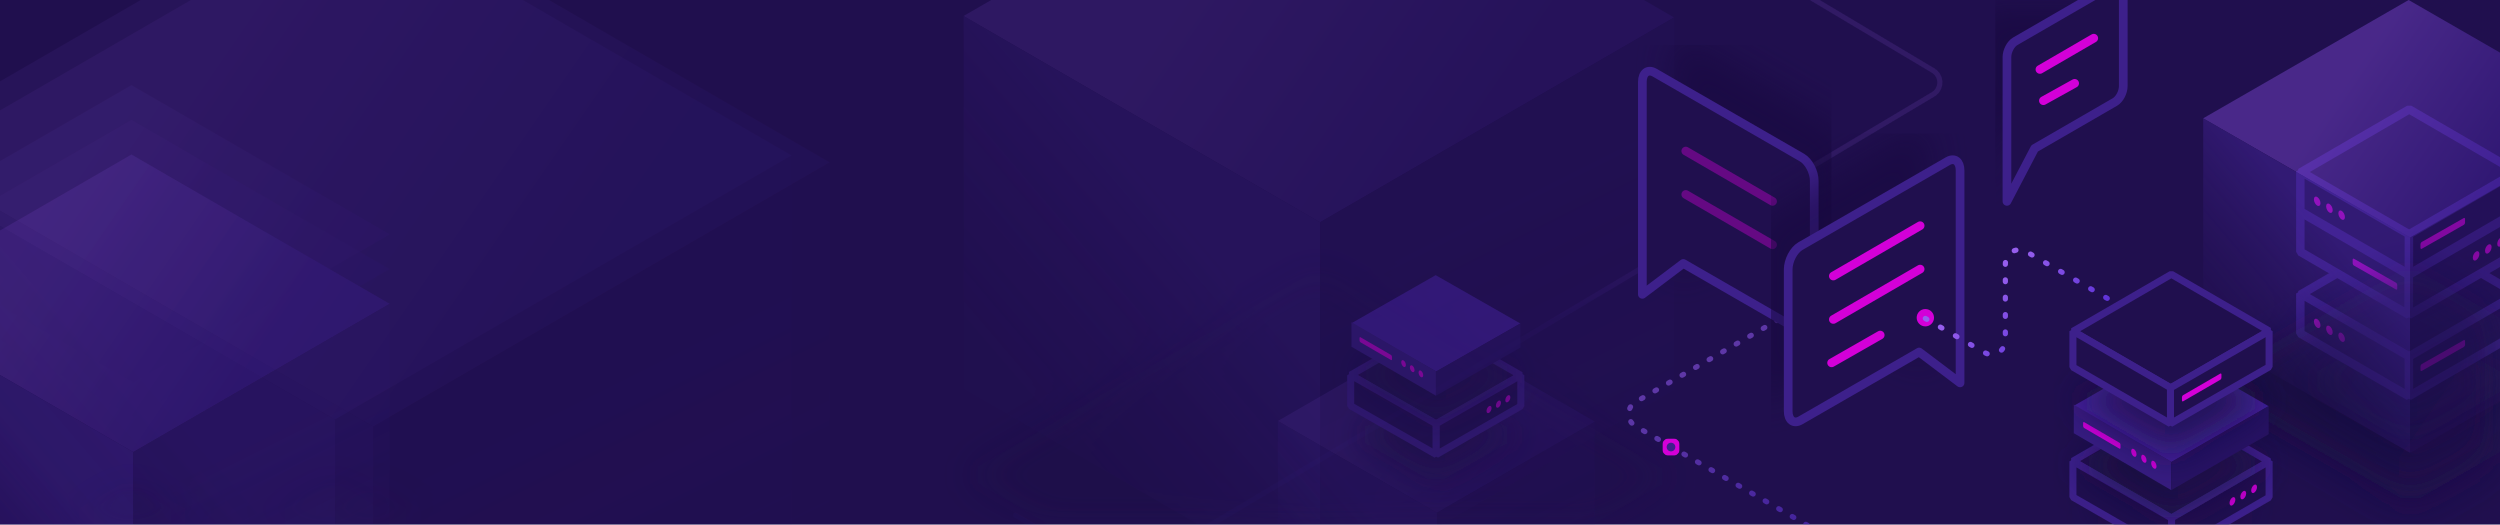
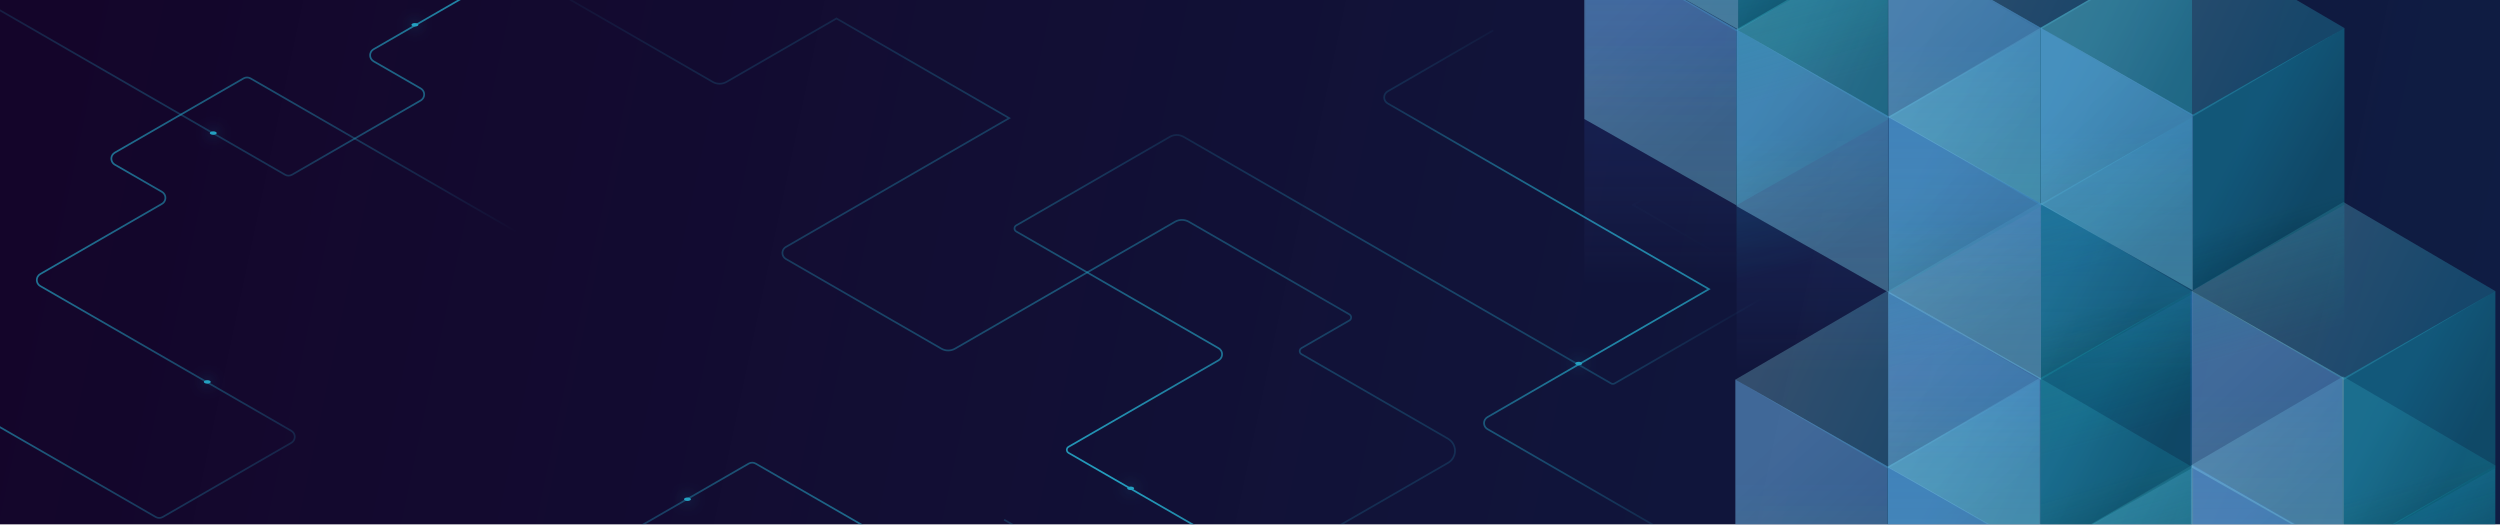
- <svg xmlns="http://www.w3.org/2000/svg" xmlns:xlink="http://www.w3.org/1999/xlink" height="302" viewBox="0 0 1440 302" width="1440">
+ <svg xmlns="http://www.w3.org/2000/svg" xmlns:xlink="http://www.w3.org/1999/xlink" width="1440" height="302" viewBox="0 0 1440 302">
  <defs>
-     <path id="a" d="m0 0h1440v302h-1440z" />
-     <linearGradient id="b">
-       <stop offset="0" stop-color="#16073d" />
-       <stop offset="1" stop-color="#1c0c48" />
-     </linearGradient>
-     <linearGradient id="c" x1="33.089%" x2="78.793%" xlink:href="#b" y1="38.865%" y2="57.055%" />
-     <filter id="d" height="119.5%" width="111.3%" x="-5.7%" y="-9.8%">
-       <feGaussianBlur in="SourceGraphic" stdDeviation="10" />
-     </filter>
-     <linearGradient id="e">
-       <stop offset="0" stop-color="#7745cc" />
-       <stop offset="1" stop-color="#42219c" />
-     </linearGradient>
-     <linearGradient id="f" x1="33.089%" x2="79.165%" xlink:href="#e" y1="38.942%" y2="57.154%" />
-     <linearGradient id="g">
-       <stop offset="0" stop-color="#46269e" />
-       <stop offset="1" stop-color="#371c80" stop-opacity=".169" />
-     </linearGradient>
-     <linearGradient id="h" x1="65.59%" x2="36.919%" xlink:href="#g" y1="38.522%" y2="78.443%" />
-     <linearGradient id="i">
-       <stop offset="0" stop-color="#271262" stop-opacity=".268" />
-       <stop offset="1" stop-color="#271262" />
-     </linearGradient>
-     <linearGradient id="j" x1="68.798%" x2="50%" xlink:href="#i" y1="93.645%" y2="32.194%" />
-     <linearGradient id="k" x1="33.089%" x2="78.793%" xlink:href="#b" y1="38.86%" y2="57.059%" />
-     <filter id="l" height="125.2%" width="114.6%" x="-7.3%" y="-12.6%">
-       <feGaussianBlur in="SourceGraphic" stdDeviation="10" />
-     </filter>
-     <linearGradient id="m" x1="33.089%" x2="79.165%" xlink:href="#e" y1="38.935%" y2="57.159%" />
-     <linearGradient id="n" x1="65.58%" x2="36.928%" xlink:href="#g" y1="38.522%" y2="78.443%" />
-     <linearGradient id="o" x1="68.786%" x2="50%" xlink:href="#i" y1="93.645%" y2="32.194%" />
-     <linearGradient id="p" x1="25.862%" x2="54.63%" y1="29.762%" y2="58.197%">
-       <stop offset="0" stop-color="#965eed" />
-       <stop offset="1" stop-color="#5d31d6" stop-opacity=".197" />
-     </linearGradient>
-     <linearGradient id="q">
-       <stop offset="0" stop-color="#965eed" />
-       <stop offset="1" stop-color="#5d31d6" />
-     </linearGradient>
-     <linearGradient id="r" x1="27.415%" x2="77.535%" xlink:href="#q" y1="5.287%" y2="82.358%" />
-     <linearGradient id="s" x1="33.089%" x2="78.793%" xlink:href="#b" y1="38.943%" y2="57.006%" />
-     <filter id="t" height="199.6%" width="157.6%" x="-28.8%" y="-49.8%">
-       <feGaussianBlur in="SourceGraphic" stdDeviation="12" />
-     </filter>
-     <linearGradient id="u" x1="33.089%" x2="78.793%" xlink:href="#b" y1="39.045%" y2="56.941%" />
-     <filter id="v" height="152.6%" width="130.3%" x="-15.1%" y="-26.3%">
-       <feGaussianBlur in="SourceGraphic" stdDeviation="12" />
-     </filter>
-     <linearGradient id="w" x1="33.089%" x2="79.165%" xlink:href="#e" y1="39.038%" y2="57.092%" />
-     <linearGradient id="x" x1="65.727%" x2="36.804%" xlink:href="#g" y1="38.522%" y2="78.443%" />
-     <linearGradient id="y" x1="68.963%" x2="50%" xlink:href="#i" y1="93.645%" y2="32.194%" />
-     <linearGradient id="z" x1="33.089%" x2="78.793%" xlink:href="#b" y1="38.912%" y2="57.026%" />
-     <filter id="A" height="134.9%" width="120.2%" x="-10.1%" y="-17.4%">
-       <feGaussianBlur in="SourceGraphic" stdDeviation="10" />
-     </filter>
-     <linearGradient id="B" x1="33.089%" x2="79.165%" xlink:href="#e" y1="38.951%" y2="57.148%" />
-     <linearGradient id="C" x1="65.602%" x2="36.909%" xlink:href="#g" y1="38.522%" y2="78.443%" />
-     <linearGradient id="D" x1="68.813%" x2="50%" xlink:href="#i" y1="93.645%" y2="32.194%" />
-     <path id="E" d="m91.929 49.755-84.858-48.908c-3.905-2.251-7.071.139-7.071 5.337v122.36l23.572-17.789 68.358 39.398c3.905 2.251 7.071-.138 7.071-5.337v-81.574c0-5.198-3.166-11.237-7.071-13.488z" />
-     <filter id="F" height="156.3%" width="185.9%" x="-22.7%" y="-38.1%">
-       <feMorphology in="SourceAlpha" operator="dilate" radius="2.5" result="shadowSpreadOuter1" />
-       <feOffset dx="20" dy="-15" in="shadowSpreadOuter1" result="shadowOffsetOuter1" />
-       <feGaussianBlur in="shadowOffsetOuter1" result="shadowBlurOuter1" stdDeviation="10" />
-       <feComposite in="shadowBlurOuter1" in2="SourceAlpha" operator="out" result="shadowBlurOuter1" />
-       <feColorMatrix in="shadowBlurOuter1" values="0 0 0 0 0.086   0 0 0 0 0.027   0 0 0 0 0.239  0 0 0 0.533 0" />
-     </filter>
-     <path id="G" d="m7.071 49.755 84.858-48.908c3.905-2.251 7.071.139 7.071 5.337v122.36l-23.571-17.789-68.357 39.398c-3.905 2.251-7.071-.138-7.071-5.337v-81.574c0-5.198 3.166-11.237 7.071-13.488z" />
-     <filter id="H" height="156.3%" width="185.9%" x="-63.1%" y="-38.1%">
-       <feMorphology in="SourceAlpha" operator="dilate" radius="2.5" result="shadowSpreadOuter1" />
-       <feOffset dx="-20" dy="-15" in="shadowSpreadOuter1" result="shadowOffsetOuter1" />
-       <feGaussianBlur in="shadowOffsetOuter1" result="shadowBlurOuter1" stdDeviation="10" />
-       <feComposite in="shadowBlurOuter1" in2="SourceAlpha" operator="out" result="shadowBlurOuter1" />
-       <feColorMatrix in="shadowBlurOuter1" values="0 0 0 0 0.086   0 0 0 0 0.027   0 0 0 0 0.239  0 0 0 0.533 0" />
-     </filter>
-     <linearGradient id="I" x1="27.415%" x2="77.535%" xlink:href="#q" y1="36.071%" y2="60.08%" />
-     <linearGradient id="J" x1="33.089%" x2="78.793%" xlink:href="#b" y1="38.998%" y2="56.972%" />
-     <filter id="K" height="192%" width="153.1%" x="-26.5%" y="-46%">
-       <feGaussianBlur in="SourceGraphic" stdDeviation="10" />
-     </filter>
-     <linearGradient id="L" x1="33.089%" x2="78.793%" xlink:href="#b" y1="38.934%" y2="57.012%" />
-     <filter id="M" height="192.4%" width="153.5%" x="-26.7%" y="-46.2%">
-       <feGaussianBlur in="SourceGraphic" stdDeviation="10" />
-     </filter>
-     <filter id="N" height="192%" width="153.1%" x="-26.5%" y="-46%">
-       <feGaussianBlur in="SourceGraphic" stdDeviation="10" />
-     </filter>
-     <linearGradient id="O" x1="33.089%" x2="79.165%" xlink:href="#e" y1="39.004%" y2="57.114%" />
-     <linearGradient id="P" x1="65.678%" x2="36.846%" xlink:href="#g" y1="38.522%" y2="78.443%" />
-     <linearGradient id="Q" x1="68.904%" x2="50%" xlink:href="#i" y1="93.645%" y2="32.194%" />
-     <linearGradient id="R" x1="33.089%" x2="78.793%" xlink:href="#b" y1="39.219%" y2="56.831%" />
-     <filter id="S" height="207.2%" width="161.2%" x="-30.6%" y="-53.6%">
-       <feGaussianBlur in="SourceGraphic" stdDeviation="10" />
-     </filter>
-     <linearGradient id="T" x1="33.089%" x2="78.793%" xlink:href="#b" y1="39.119%" y2="56.895%" />
-     <filter id="U" height="207.4%" width="161.6%" x="-30.8%" y="-53.7%">
-       <feGaussianBlur in="SourceGraphic" stdDeviation="10" />
-     </filter>
-     <path id="V" d="m62.214.575-57.428 33.202c-2.643 1.528-4.786 5.627-4.786 9.156v83.066l15.952-30.522 46.262-26.746c2.643-1.528 4.786-5.627 4.786-9.156v-55.378c0-3.529-2.143-5.151-4.786-3.623z" />
-     <filter id="W" height="173.6%" width="226.9%" x="-93.3%" y="-45.6%">
-       <feMorphology in="SourceAlpha" operator="dilate" radius="2.5" result="shadowSpreadOuter1" />
-       <feOffset dx="-20" dy="-15" in="shadowSpreadOuter1" result="shadowOffsetOuter1" />
-       <feGaussianBlur in="shadowOffsetOuter1" result="shadowBlurOuter1" stdDeviation="10" />
-       <feComposite in="shadowBlurOuter1" in2="SourceAlpha" operator="out" result="shadowBlurOuter1" />
-       <feColorMatrix in="shadowBlurOuter1" values="0 0 0 0 0.086   0 0 0 0 0.027   0 0 0 0 0.239  0 0 0 0.533 0" />
-     </filter>
-     <filter id="X" height="119.5%" width="111.3%" x="-5.7%" y="-9.8%">
-       <feGaussianBlur in="SourceGraphic" stdDeviation="10" />
-     </filter>
-     <mask id="Y" fill="#fff">
-       <use fill="#fff" fill-rule="evenodd" xlink:href="#a" />
-     </mask>
+     <linearGradient id="community-header-b" x1="100%" x2="0%" y1="52.199%" y2="47.801%">
+       <stop offset="0%" stop-color="#0A183F" stop-opacity=".981" />
+       <stop offset="100%" stop-color="#14052A" />
+     </linearGradient>
+     <rect id="community-header-a" width="1440" height="302" x="0" y="0" />
+     <radialGradient id="community-header-d" cx="57.988%" cy="48.204%" r="53.363%" fx="57.988%" fy="48.204%" gradientTransform="matrix(0 1 -.82804 0 .979 -.098)">
+       <stop offset="0%" stop-color="#24A1C1" />
+       <stop offset="100%" stop-color="#24A1C1" stop-opacity="0" />
+     </radialGradient>
+     <radialGradient id="community-header-e" cx="57.892%" cy="61.429%" r="53.363%" fx="57.892%" fy="61.429%" gradientTransform="matrix(0 1 -1.67258 0 1.606 .035)">
+       <stop offset="0%" stop-color="#24A1C1" />
+       <stop offset="100%" stop-color="#24A1C1" stop-opacity="0" />
+     </radialGradient>
+     <radialGradient id="community-header-f" cx="28.516%" cy="16.104%" r="85.359%" fx="28.516%" fy="16.104%" gradientTransform="matrix(.46617 .512 -.4939 1.5269 .232 -.23)">
+       <stop offset="0%" stop-color="#24A1C1" />
+       <stop offset="100%" stop-color="#24A1C1" stop-opacity="0" />
+     </radialGradient>
+     <radialGradient id="community-header-g" cx="37.504%" cy="33.589%" r="53.363%" fx="37.504%" fy="33.589%" gradientTransform="matrix(0 1 -.96468 0 .7 -.04)">
+       <stop offset="0%" stop-color="#24A1C1" />
+       <stop offset="100%" stop-color="#24A1C1" stop-opacity="0" />
+     </radialGradient>
+     <radialGradient id="community-header-h" cx="59.538%" cy="50%" r="83.755%" fx="59.538%" fy="50%" gradientTransform="matrix(0 .63713 -1.77756 0 1.484 .12)">
+       <stop offset="0%" stop-color="#24A1C1" />
+       <stop offset="100%" stop-color="#24A1C1" stop-opacity="0" />
+     </radialGradient>
+     <ellipse id="community-header-j" cx="667.988" cy="580.554" rx="2" ry="1" />
+     <filter id="community-header-i" width="699.9%" height="1300.6%" x="-299.9%" y="-600.3%" filterUnits="objectBoundingBox">
+       <feOffset in="SourceAlpha" result="shadowOffsetOuter1" />
+       <feGaussianBlur in="shadowOffsetOuter1" result="shadowBlurOuter1" stdDeviation="4" />
+       <feColorMatrix in="shadowBlurOuter1" values="0 0 0 0 0.141   0 0 0 0 0.631   0 0 0 0 0.757  0 0 0 1 0" />
+     </filter>
+     <ellipse id="community-header-l" cx="1181.33" cy="502.396" rx="2" ry="1" />
+     <filter id="community-header-k" width="699.9%" height="1300.6%" x="-299.9%" y="-600.3%" filterUnits="objectBoundingBox">
+       <feOffset in="SourceAlpha" result="shadowOffsetOuter1" />
+       <feGaussianBlur in="shadowOffsetOuter1" result="shadowBlurOuter1" stdDeviation="4" />
+       <feColorMatrix in="shadowBlurOuter1" values="0 0 0 0 0.141   0 0 0 0 0.631   0 0 0 0 0.757  0 0 0 1 0" />
+     </filter>
+     <ellipse id="community-header-n" cx="510.988" cy="307.276" rx="2" ry="1" />
+     <filter id="community-header-m" width="699.9%" height="1300.6%" x="-299.9%" y="-600.3%" filterUnits="objectBoundingBox">
+       <feOffset in="SourceAlpha" result="shadowOffsetOuter1" />
+       <feGaussianBlur in="shadowOffsetOuter1" result="shadowBlurOuter1" stdDeviation="4" />
+       <feColorMatrix in="shadowBlurOuter1" values="0 0 0 0 0.141   0 0 0 0 0.631   0 0 0 0 0.757  0 0 0 1 0" />
+     </filter>
+     <ellipse id="community-header-p" cx="394.835" cy="369.652" rx="2" ry="1" />
+     <filter id="community-header-o" width="699.9%" height="1300.6%" x="-299.9%" y="-600.3%" filterUnits="objectBoundingBox">
+       <feOffset in="SourceAlpha" result="shadowOffsetOuter1" />
+       <feGaussianBlur in="shadowOffsetOuter1" result="shadowBlurOuter1" stdDeviation="4" />
+       <feColorMatrix in="shadowBlurOuter1" values="0 0 0 0 0.141   0 0 0 0 0.631   0 0 0 0 0.757  0 0 0 1 0" />
+     </filter>
+     <ellipse id="community-header-r" cx="391.39" cy="512.976" rx="2" ry="1" />
+     <filter id="community-header-q" width="699.9%" height="1300.6%" x="-299.9%" y="-600.3%" filterUnits="objectBoundingBox">
+       <feOffset in="SourceAlpha" result="shadowOffsetOuter1" />
+       <feGaussianBlur in="shadowOffsetOuter1" result="shadowBlurOuter1" stdDeviation="4" />
+       <feColorMatrix in="shadowBlurOuter1" values="0 0 0 0 0.141   0 0 0 0 0.631   0 0 0 0 0.757  0 0 0 1 0" />
+     </filter>
+     <ellipse id="community-header-t" cx="923.265" cy="574.271" rx="2" ry="1" />
+     <filter id="community-header-s" width="699.9%" height="1300.6%" x="-299.9%" y="-600.3%" filterUnits="objectBoundingBox">
+       <feOffset in="SourceAlpha" result="shadowOffsetOuter1" />
+       <feGaussianBlur in="shadowOffsetOuter1" result="shadowBlurOuter1" stdDeviation="4" />
+       <feColorMatrix in="shadowBlurOuter1" values="0 0 0 0 0.141   0 0 0 0 0.631   0 0 0 0 0.757  0 0 0 1 0" />
+     </filter>
+     <linearGradient id="community-header-u" x1="33.192%" x2="66.808%" y1="19.969%" y2="83.989%">
+       <stop offset="0%" stop-color="#8CD9ED" />
+       <stop offset="100%" stop-color="#6CBACE" />
+     </linearGradient>
+     <linearGradient id="community-header-v" x1="74.368%" x2="39.561%" y1="67.667%" y2="34.637%">
+       <stop offset="0%" stop-color="#004557" />
+       <stop offset="100%" stop-color="#097692" />
+     </linearGradient>
+     <linearGradient id="community-header-w" x1="88.697%" x2="10.887%" y1="58.516%" y2="36.724%">
+       <stop offset="0%" stop-color="#24A1C1" />
+       <stop offset="100%" stop-color="#7BC6D9" />
+     </linearGradient>
+     <linearGradient id="community-header-x" x1="59.764%" x2="59.764%" y1="79.959%" y2="24.103%">
+       <stop offset="0%" stop-color="#759EFF" stop-opacity="0" />
+       <stop offset="100%" stop-color="#1E54D5" />
+     </linearGradient>
+     <linearGradient id="community-header-y" x1="55.152%" x2="51.673%" y1="78.651%" y2="45.517%">
+       <stop offset="0%" stop-color="#00A697" stop-opacity="0" />
+       <stop offset="100%" stop-color="#24A1C1" />
+     </linearGradient>
+     <linearGradient id="community-header-z" x1="33.217%" x2="66.783%" y1="19.969%" y2="83.989%">
+       <stop offset="0%" stop-color="#8CD9ED" />
+       <stop offset="100%" stop-color="#6CBACE" />
+     </linearGradient>
+     <linearGradient id="community-header-A" x1="74.331%" x2="39.577%" y1="67.667%" y2="34.637%">
+       <stop offset="0%" stop-color="#004557" />
+       <stop offset="100%" stop-color="#097692" />
+     </linearGradient>
+     <linearGradient id="community-header-B" x1="88.697%" x2="10.887%" y1="58.529%" y2="36.704%">
+       <stop offset="0%" stop-color="#24A1C1" />
+       <stop offset="100%" stop-color="#7BC6D9" />
+     </linearGradient>
+     <linearGradient id="community-header-C" x1="59.764%" x2="59.764%" y1="79.959%" y2="24.103%">
+       <stop offset="0%" stop-color="#759EFF" stop-opacity="0" />
+       <stop offset="100%" stop-color="#1E54D5" />
+     </linearGradient>
+     <linearGradient id="community-header-D" x1="55.144%" x2="51.67%" y1="78.651%" y2="45.517%">
+       <stop offset="0%" stop-color="#00A697" stop-opacity="0" />
+       <stop offset="100%" stop-color="#24A1C1" />
+     </linearGradient>
+     <linearGradient id="community-header-E" x1="33.304%" x2="66.696%" y1="19.969%" y2="83.989%">
+       <stop offset="0%" stop-color="#8CD9ED" />
+       <stop offset="100%" stop-color="#6CBACE" />
+     </linearGradient>
+     <linearGradient id="community-header-F" x1="74.205%" x2="39.631%" y1="67.667%" y2="34.637%">
+       <stop offset="0%" stop-color="#004557" />
+       <stop offset="100%" stop-color="#097692" />
+     </linearGradient>
+     <linearGradient id="community-header-G" x1="88.697%" x2="10.887%" y1="58.573%" y2="36.635%">
+       <stop offset="0%" stop-color="#24A1C1" />
+       <stop offset="100%" stop-color="#7BC6D9" />
+     </linearGradient>
+     <linearGradient id="community-header-H" x1="59.764%" x2="59.764%" y1="79.959%" y2="24.103%">
+       <stop offset="0%" stop-color="#759EFF" stop-opacity="0" />
+       <stop offset="100%" stop-color="#1E54D5" />
+     </linearGradient>
+     <linearGradient id="community-header-I" x1="55.118%" x2="51.661%" y1="78.651%" y2="45.517%">
+       <stop offset="0%" stop-color="#00A697" stop-opacity="0" />
+       <stop offset="100%" stop-color="#24A1C1" />
+     </linearGradient>
+     <linearGradient id="community-header-J" x1="33.232%" x2="66.768%" y1="19.969%" y2="83.989%">
+       <stop offset="0%" stop-color="#8CD9ED" />
+       <stop offset="100%" stop-color="#6CBACE" />
+     </linearGradient>
+     <linearGradient id="community-header-K" x1="74.31%" x2="39.586%" y1="67.667%" y2="34.637%">
+       <stop offset="0%" stop-color="#004557" />
+       <stop offset="100%" stop-color="#097692" />
+     </linearGradient>
+     <linearGradient id="community-header-L" x1="59.764%" x2="59.764%" y1="79.959%" y2="24.103%">
+       <stop offset="0%" stop-color="#759EFF" stop-opacity="0" />
+       <stop offset="100%" stop-color="#1E54D5" />
+     </linearGradient>
+     <linearGradient id="community-header-M" x1="55.14%" x2="51.669%" y1="78.651%" y2="45.517%">
+       <stop offset="0%" stop-color="#00A697" stop-opacity="0" />
+       <stop offset="100%" stop-color="#24A1C1" />
+     </linearGradient>
+     <linearGradient id="community-header-N" x1="88.697%" x2="10.887%" y1="58.536%" y2="36.692%">
+       <stop offset="0%" stop-color="#24A1C1" />
+       <stop offset="100%" stop-color="#7BC6D9" />
+     </linearGradient>
  </defs>
  <g fill="none" fill-rule="evenodd">
-     <g fill="#200f4e">
-       <use xlink:href="#a" />
-       <use xlink:href="#a" />
-     </g>
-     <g mask="url(#Y)" opacity=".177">
-       <g transform="translate(-50 -60)">
-         <path d="m263.577 341-263.577 152.965 265.423 154.035 263.577-152.963z" fill="url(#c)" filter="url(#d)" opacity=".642" />
-         <g opacity=".465">
-           <path d="m263.094.334-263.094 152.158 264.937 153.223 263.094-152.156z" fill="url(#f)" />
-           <path d="m264.985 305.745-264.874-153.188v276.895l264.874 153.188z" fill="url(#h)" />
-           <path d="m265.002 305.713 263.071-152.143v276.902l-263.071 152.144z" fill="url(#j)" />
-         </g>
-       </g>
-     </g>
-     <g mask="url(#Y)" opacity=".346">
-       <g transform="translate(555 -109)">
-         <path d="m204.284 264-204.284 118.585 205.716 119.415 204.284-118.583z" fill="url(#k)" filter="url(#l)" opacity=".642" />
-         <g opacity=".465">
-           <path d="m203.91.259-203.91 117.968 205.339 118.794 203.91-117.967z" fill="url(#m)" />
-           <path d="m205.376 237.044-205.29-118.767v214.677l205.29 118.767z" fill="url(#n)" />
-           <path d="m205.389 237.019 203.892-117.956v214.682l-203.892 117.957z" fill="url(#o)" />
-         </g>
-       </g>
-     </g>
-     <g stroke-width="3">
-       <path d="m753.632-53-157.099 93.614c-3.796 2.262-5.039 7.172-2.777 10.968.681 1.142 1.635 2.097 2.777 2.777l467.612 278.642 60.855-36.262" style="stroke-dasharray:1;stroke-linecap:round;stroke-linejoin:round;opacity:.139;stroke:url(#p);mask:url(#Y)" transform="matrix(-1 0 0 1 1710 0)" />
-       <path d="m1080 325-137.978-79.544c-3.828-2.207-5.142-7.099-2.935-10.926.703-1.22 1.716-2.232 2.935-2.935l98.169-56.594" style="stroke-dasharray:1 8;stroke-linecap:round;stroke-linejoin:round;opacity:.567;stroke:url(#r);mask:url(#Y)" />
-       <circle cx="962.5" cy="257.5" fill="#3d208b" mask="url(#Y)" r="4" stroke="#d300d8" />
-     </g>
-     <g mask="url(#Y)">
-       <g transform="translate(1269)">
-         <g transform="translate(56 133.333)">
-           <path d="m62.282 50.238-62.282 36.019 62.718 36.271 62.282-36.018z" fill="url(#s)" filter="url(#t)" opacity=".931" />
-           <g transform="matrix(-1 0 0 1 125 0)">
-             <g fill="#200f4e" stroke="#3d208b" stroke-linejoin="bevel" stroke-width="4.86">
-               <path d="m62.282 0-62.282 36.157 62.718 36.409 62.282-36.156z" />
-               <path d="m62.5 72.035-62.5-36.31v22.859l62.5 36.31z" />
-               <path d="m62.5 71.874 62.5-36.149v23.019l-62.5 36.15z" />
-             </g>
-             <path d="m55.804 77.773c0-.542-.335-1.172-.747-1.407l-24.176-13.76c-.412-.235-.747.015-.747.557v1.963c0 .542.335 1.172.747 1.407l24.176 13.76c.412.235.747-.015.747-.557z" fill="#d300d8" />
-             <path d="m101.22 50.461c1.043.592 1.89 2.184 1.89 3.552 0 1.368-.847 1.998-1.89 1.405-1.043-.592-1.89-2.184-1.89-3.552s.847-1.998 1.89-1.405zm7.039 3.997c1.043.592 1.89 2.184 1.89 3.552 0 1.368-.847 1.998-1.89 1.405-1.043-.592-1.89-2.184-1.89-3.552 0-1.368.847-1.998 1.89-1.405zm7.039 3.997c1.043.592 1.89 2.184 1.89 3.552 0 1.368-.847 1.998-1.89 1.405-1.043-.592-1.89-2.184-1.89-3.552 0-1.368.847-1.998 1.89-1.405z" fill="#d300d8" transform="matrix(-1 0 0 1 216.518 0)" />
-           </g>
-         </g>
-         <g transform="translate(56 86.444)">
-           <g fill="#200f4e" stroke="#3d208b" stroke-linejoin="bevel" stroke-width="4.86">
-             <path d="m62.282 0-62.282 36.157 62.718 36.409 62.282-36.156z" />
-             <path d="m62.5 72.035-62.5-36.31v22.859l62.5 36.31z" />
-             <path d="m62.5 71.874 62.5-36.149v23.019l-62.5 36.15z" />
-           </g>
-           <path d="m55.804 77.773c0-.542-.335-1.172-.747-1.407l-24.176-13.76c-.412-.235-.747.015-.747.557v1.963c0 .542.335 1.172.747 1.407l24.176 13.76c.412.235.747-.015.747-.557z" fill="#d300d8" />
-           <path d="m101.22 50.461c1.043.592 1.89 2.184 1.89 3.552 0 1.368-.847 1.998-1.89 1.405-1.043-.592-1.89-2.184-1.89-3.552s.847-1.998 1.89-1.405zm7.039 3.997c1.043.592 1.89 2.184 1.89 3.552 0 1.368-.847 1.998-1.89 1.405-1.043-.592-1.89-2.184-1.89-3.552 0-1.368.847-1.998 1.89-1.405zm7.039 3.997c1.043.592 1.89 2.184 1.89 3.552 0 1.368-.847 1.998-1.89 1.405-1.043-.592-1.89-2.184-1.89-3.552 0-1.368.847-1.998 1.89-1.405z" fill="#d300d8" transform="matrix(-1 0 0 1 216.518 0)" />
-         </g>
-         <g transform="matrix(-1 0 0 1 181 63)">
-           <g fill="#200f4e" stroke="#3d208b" stroke-linejoin="bevel" stroke-width="4.86">
-             <path d="m62.282 0-62.282 36.157 62.718 36.409 62.282-36.156z" />
-             <path d="m62.5 72.035-62.5-36.31v22.859l62.5 36.31z" />
-             <path d="m62.5 71.874 62.5-36.149v23.019l-62.5 36.15z" />
-           </g>
-           <path d="m55.804 77.773c0-.542-.335-1.172-.747-1.407l-24.176-13.76c-.412-.235-.747.015-.747.557v1.963c0 .542.335 1.172.747 1.407l24.176 13.76c.412.235.747-.015.747-.557z" fill="#d300d8" />
-           <path d="m101.22 50.461c1.043.592 1.89 2.184 1.89 3.552 0 1.368-.847 1.998-1.89 1.405-1.043-.592-1.89-2.184-1.89-3.552s.847-1.998 1.89-1.405zm7.039 3.997c1.043.592 1.89 2.184 1.89 3.552 0 1.368-.847 1.998-1.89 1.405-1.043-.592-1.89-2.184-1.89-3.552 0-1.368.847-1.998 1.89-1.405zm7.039 3.997c1.043.592 1.89 2.184 1.89 3.552 0 1.368-.847 1.998-1.89 1.405-1.043-.592-1.89-2.184-1.89-3.552 0-1.368.847-1.998 1.89-1.405z" fill="#d300d8" transform="matrix(-1 0 0 1 216.518 0)" />
-         </g>
-         <path d="m118.585 153-118.585 68.261 119.415 68.739 118.585-68.26z" fill="url(#u)" filter="url(#v)" opacity=".642" />
-         <g opacity=".465">
-           <path d="m118.367 0-118.367 68.158 119.197 68.635 118.367-68.157z" fill="url(#w)" />
-           <path d="m119.218 136.806-119.168-68.619v124.033l119.168 68.619z" fill="url(#x)" />
-           <path d="m119.226 136.792 118.357-68.151v124.035l-118.357 68.152z" fill="url(#y)" />
-         </g>
-       </g>
-     </g>
-     <g mask="url(#Y)" opacity=".585">
-       <g transform="translate(-72 49)">
-         <path d="m147.982 231-147.982 85.7 149.018 86.3 147.982-85.699z" fill="url(#z)" filter="url(#A)" opacity=".642" />
-         <g opacity=".465">
-           <g fill="url(#B)">
-             <path d="m147.711 40-147.711 85.393 148.746 85.991 147.71-85.392z" />
-             <path d="m147.711 20-147.711 85.393 148.746 85.991 147.71-85.392z" opacity=".175" />
-             <path d="m147.711 0-147.711 85.393 148.746 85.991 147.71-85.392z" opacity=".262" />
-           </g>
-           <path d="m148.773 211.401-148.711-85.972v155.398l148.711 85.971z" fill="url(#C)" />
-           <path d="m148.782 211.383 147.697-85.385v155.401l-147.697 85.385z" fill="url(#D)" />
-         </g>
-       </g>
-     </g>
-     <g mask="url(#Y)" stroke-linecap="round" stroke-linejoin="round">
-       <g transform="translate(946 41)">
-         <use fill="#000" filter="url(#F)" xlink:href="#E" />
-         <g stroke-width="5">
-           <use fill="#200f4e" stroke="#3d208b" xlink:href="#E" />
-           <path d="m0 29 50-29m-50 54 50-29" opacity=".383" stroke="#d300d8" transform="matrix(-1 0 0 1 75 46)" />
-         </g>
-       </g>
-     </g>
-     <g mask="url(#Y)" stroke-linecap="round" stroke-linejoin="round">
-       <g transform="translate(1030 92)">
-         <use fill="#000" filter="url(#H)" xlink:href="#G" />
-         <g stroke-width="5">
-           <use fill="#200f4e" stroke="#3d208b" xlink:href="#G" />
-           <path d="m1 29 50-29m-50 54 50-29m-51 54 28-16" stroke="#d300d8" transform="translate(25 38)" />
-         </g>
-       </g>
-     </g>
-     <circle cx="1109" cy="183" fill="#d300d8" mask="url(#Y)" r="5" />
-     <path d="m1109 183.425 34.087 19.657c3.827 2.207 8.72.894 10.927-2.934.701-1.215 1.07-2.594 1.07-3.996v-44.304c0-4.418 3.582-8 8-8 1.403 0 2.781.369 3.996 1.07l70.92 40.897" style="stroke-dasharray:1 9;stroke-linecap:round;stroke-linejoin:round;stroke-width:3;stroke:url(#I);mask:url(#Y)" />
-     <g mask="url(#Y)">
-       <g transform="translate(1194 233)">
-         <path d="m56.303 40.343-56.303 32.48 56.697 32.708 56.303-32.48z" fill="url(#J)" filter="url(#K)" opacity=".706" />
-         <g fill="#200f4e" stroke="#3d208b" stroke-linejoin="bevel" stroke-width="4.05">
-           <path d="m56.303 0-56.303 32.617 56.697 32.846 56.303-32.617z" />
-           <path d="m56.819 65.42-56.819-32.689v20.58l56.819 32.689z" />
-           <path d="m56.819 65.276 56.181-32.545v20.724l-56.181 32.545z" />
-         </g>
-         <path d="m91.883 46.305c.924.536 1.675 1.975 1.675 3.213 0 1.237-.751 1.807-1.675 1.271-.924-.536-1.675-1.975-1.675-3.213s.751-1.807 1.675-1.271zm6.239 3.616c.924.536 1.675 1.975 1.675 3.213 0 1.237-.751 1.807-1.675 1.271-.924-.536-1.675-1.975-1.675-3.213 0-1.237.751-1.807 1.675-1.271zm6.239 3.616c.924.536 1.675 1.975 1.675 3.213 0 1.237-.751 1.807-1.675 1.271-.924-.536-1.675-1.975-1.675-3.213 0-1.237.751-1.807 1.675-1.271z" fill="#d300d8" transform="matrix(-1 0 0 1 196.243 0)" />
-       </g>
-       <g transform="translate(1194 201)">
-         <path d="m56.688 34.615-55.919 32.352 56.311 32.579 55.92-32.352z" fill="url(#L)" filter="url(#M)" opacity=".642" />
-         <path d="m56.425.554-55.92 32.195 56.312 32.421 55.919-32.195z" fill="#42219c" />
-         <path d="m56.621 64.889-56.116-32.796v16.434l56.116 32.797z" fill="#371c80" />
-         <path d="m27.41 55.231c0-.467-.281-1.009-.626-1.211l-20.271-11.851c-.346-.202-.626.013-.626.479v1.691c0 .467.281 1.009.626 1.211l20.271 11.851c.346.202.626-.013.626-.479z" fill="#d300d8" />
-         <path d="m56.621 65.069 56.115-32.207v16.254l-56.115 32.208z" fill="#271262" />
-         <path d="m35.105 57.669c.853.51 1.546 1.881 1.546 3.059 0 1.178-.693 1.72-1.546 1.21-.853-.51-1.546-1.881-1.546-3.059s.693-1.72 1.546-1.21zm5.757 3.443c.853.51 1.546 1.881 1.546 3.059 0 1.178-.693 1.721-1.546 1.21-.853-.51-1.546-1.881-1.546-3.059 0-1.178.693-1.72 1.546-1.21zm5.757 3.443c.853.51 1.546 1.881 1.546 3.059 0 1.178-.693 1.721-1.546 1.21-.853-.51-1.546-1.881-1.546-3.059 0-1.178.693-1.72 1.546-1.21z" fill="#d300d8" />
-       </g>
-       <g transform="matrix(-1 0 0 1 1307 158)">
-         <path d="m56.303 40.343-56.303 32.48 56.697 32.708 56.303-32.48z" fill="url(#J)" filter="url(#N)" opacity=".706" />
-         <g fill="#200f4e" stroke="#3d208b" stroke-linejoin="bevel" stroke-width="4.05">
-           <path d="m56.303 0-56.303 32.617 56.697 32.846 56.303-32.617z" />
-           <path d="m56.819 65.42-56.819-32.689v20.58l56.819 32.689z" />
-           <path d="m56.819 65.276 56.181-32.545v20.724l-56.181 32.545z" />
-         </g>
-         <path d="m50.195 70.882c0-.489-.296-1.057-.662-1.269l-21.419-12.414c-.365-.212-.662.013-.662.502v1.771c0 .489.296 1.057.662 1.269l21.419 12.414c.365.212.662-.013.662-.502z" fill="#d300d8" />
-       </g>
-     </g>
-     <g mask="url(#Y)" opacity=".499">
-       <g opacity=".247" transform="translate(736 190)">
-         <path d="m91.014 0-91.014 52.489 91.651 52.857 91.014-52.489z" fill="url(#O)" />
-         <path d="m91.668 105.356-91.63-52.844v95.519l91.63 52.845z" fill="url(#P)" />
-         <path d="m91.673 105.345 91.006-52.484v95.522l-91.006 52.484z" fill="url(#Q)" />
-       </g>
-       <g transform="translate(778 158)">
-         <g transform="translate(0 30)">
-           <path d="m48.829 34.634-48.829 27.884 49.171 28.079 48.829-27.883z" fill="url(#R)" filter="url(#S)" opacity=".706" />
-           <g fill="#200f4e" stroke="#3d208b" stroke-linejoin="bevel" stroke-width="4.05">
-             <path d="m48.829 0-48.829 28.002 49.171 28.197 48.829-28.001z" />
-             <path d="m49.277 56.163-49.277-28.063v17.667l49.277 28.063z" />
-             <path d="m49.277 56.039 48.723-27.939v17.791l-48.723 27.939z" />
-           </g>
-           <path d="m79.686 39.752c.802.46 1.453 1.696 1.453 2.758 0 1.062-.651 1.551-1.453 1.091-.802-.46-1.453-1.696-1.453-2.758 0-1.062.651-1.551 1.453-1.091zm5.411 3.104c.802.46 1.453 1.696 1.453 2.758 0 1.062-.651 1.551-1.453 1.091-.802-.46-1.453-1.696-1.453-2.758s.651-1.551 1.453-1.091zm5.41 3.104c.802.46 1.453 1.696 1.453 2.758 0 1.062-.651 1.551-1.453 1.091-.802-.46-1.453-1.696-1.453-2.758 0-1.062.651-1.551 1.453-1.091z" fill="#d300d8" transform="matrix(-1 0 0 1 170.193 0)" />
-         </g>
-         <path d="m49.163 29.769-48.496 27.823 48.836 28.017 48.497-27.822z" fill="url(#T)" filter="url(#U)" opacity=".642" />
-         <path d="m48.935.477-48.497 27.687 48.837 27.882 48.496-27.688z" fill="#42219c" />
-         <path d="m49.105 55.805-48.667-28.205v14.133l48.667 28.205z" fill="#371c80" />
-         <path d="m23.771 47.499c0-.401-.243-.868-.543-1.042l-17.58-10.192c-.3-.174-.543.011-.543.412v1.454c0 .401.243.868.543 1.042l17.58 10.192c.3.174.543-.011.543-.412z" fill="#d300d8" />
-         <path d="m49.105 55.96 48.666-27.699v13.979l-48.666 27.698z" fill="#271262" />
-         <path d="m30.445 49.596c.74.439 1.341 1.618 1.341 2.631 0 1.013-.601 1.48-1.341 1.041-.74-.439-1.341-1.618-1.341-2.631s.601-1.48 1.341-1.041zm4.993 2.961c.74.439 1.341 1.618 1.341 2.631 0 1.013-.601 1.48-1.341 1.041-.74-.439-1.341-1.618-1.341-2.631s.601-1.48 1.341-1.041zm4.993 2.961c.74.439 1.341 1.618 1.341 2.631 0 1.013-.601 1.48-1.341 1.041-.74-.439-1.341-1.617-1.341-2.631 0-1.013.601-1.48 1.341-1.041z" fill="#d300d8" />
-       </g>
-     </g>
-     <g mask="url(#Y)" stroke-linecap="round" stroke-linejoin="round">
-       <g transform="translate(1156 -10)">
-         <use fill="#000" filter="url(#W)" xlink:href="#V" />
-         <g stroke-width="5">
-           <use fill="#200f4e" stroke="#3d208b" xlink:href="#V" />
-           <path d="m0 18 31-18m-29 36 18-10" stroke="#d300d8" transform="translate(19 32)" />
-         </g>
-       </g>
-     </g>
-     <g mask="url(#Y)" opacity=".177">
-       <g transform="translate(-72 -64)">
-         <path d="m263.577 341-263.577 152.965 265.423 154.035 263.577-152.963z" fill="url(#c)" filter="url(#X)" opacity=".642" />
-         <g opacity=".465">
-           <path d="m263.094.334-263.094 152.158 264.937 153.223 263.094-152.156z" fill="url(#f)" />
-           <path d="m264.985 305.745-264.874-153.188v276.895l264.874 153.188z" fill="url(#h)" />
-           <path d="m265.002 305.713 263.071-152.143v276.902l-263.071 152.144z" fill="url(#j)" />
-         </g>
+     <mask id="community-header-c" fill="#fff">
+       <use xlink:href="#community-header-a" />
+     </mask>
+     <use fill="url(#community-header-b)" xlink:href="#community-header-a" />
+     <g mask="url(#community-header-c)">
+       <g transform="translate(-272 -293)">
+         <path stroke="url(#community-header-d)" d="M377,699.926 L468.467,647.165 C470.94,645.738 473.987,645.738 476.461,647.165 L723.69,789.777 L723.69,789.777 L813.147,738.174 C815.061,737.07 815.717,734.624 814.614,732.711 C814.262,732.101 813.756,731.596 813.147,731.244 L609.799,613.944 L609.799,613.944 L703.263,560.03 C704.5,559.317 706.023,559.317 707.26,560.03 L912.618,678.49 C913.855,679.203 915.378,679.203 916.615,678.49 L1004.074,628.039 C1005.988,626.936 1006.644,624.49 1005.54,622.576 C1005.189,621.967 1004.683,621.461 1004.074,621.11 L887.471,553.849 C886.514,553.297 886.186,552.074 886.738,551.117 C886.914,550.812 887.167,550.56 887.471,550.384 L973.924,500.513 C975.838,499.409 976.494,496.963 975.39,495.05 C975.039,494.441 974.533,493.935 973.924,493.584 L857.321,426.323 C856.364,425.771 856.036,424.548 856.588,423.591 C856.763,423.286 857.016,423.033 857.321,422.858 L945.784,371.829 C948.258,370.402 951.305,370.402 953.779,371.829 L1200.008,513.864 C1200.627,514.22 1201.388,514.22 1202.007,513.864 L1296.47,459.373 L1296.47,459.373 L1212.729,411.068 L1308.192,356" />
+         <path stroke="url(#community-header-e)" d="M588.479,169.418 L618.138,152.306 C620.612,150.879 623.659,150.879 626.133,152.307 L715.621,203.936 C717.535,205.04 718.191,207.486 717.087,209.399 C716.736,210.008 716.23,210.514 715.621,210.865 L593.005,281.607 C591.092,282.711 590.436,285.157 591.54,287.071 C591.891,287.68 592.396,288.185 593.005,288.536 L682.492,340.164 C684.966,341.592 688.014,341.592 690.488,340.164 L753.803,303.636 L753.803,303.636 L853.294,361.036 L724.673,435.242 C722.76,436.346 722.103,438.792 723.207,440.705 C723.559,441.314 724.064,441.82 724.673,442.171 L814.161,493.8 C816.635,495.228 819.682,495.228 822.157,493.8 L948.787,420.742 C951.261,419.315 954.309,419.315 956.783,420.742 L1049.273,474.103 C1050.23,474.655 1050.558,475.878 1050.006,476.835 C1049.831,477.14 1049.578,477.392 1049.273,477.568 L1021.622,493.521 C1020.665,494.073 1020.337,495.296 1020.889,496.253 C1021.065,496.557 1021.318,496.81 1021.622,496.986 L1106.099,545.724 C1109.926,547.932 1111.238,552.825 1109.03,556.652 C1108.328,557.869 1107.317,558.88 1106.099,559.583 L949.826,649.743 L949.826,649.743 L850.337,592.343" opacity=".483" />
+         <path stroke="url(#community-header-f)" d="M0,666.248 L78.09,621.211 C80.563,619.785 83.61,619.785 86.084,621.211 L277.825,731.797 L277.825,731.797 L359.912,684.454 L91.886,529.871 C89.972,528.767 89.315,526.321 90.419,524.408 C90.77,523.798 91.276,523.293 91.886,522.941 L163.966,481.369 C166.44,479.942 169.486,479.942 171.96,481.369 L361.705,590.803 C362.941,591.516 364.465,591.516 365.701,590.803 L439.78,548.078 C441.694,546.974 442.351,544.528 441.247,542.614 C440.896,542.005 440.39,541.499 439.78,541.148 L295.206,457.765 C293.292,456.661 292.636,454.215 293.74,452.301 C294.091,451.692 294.597,451.186 295.206,450.835 L365.277,410.422 C367.191,409.318 367.847,406.872 366.744,404.959 C366.392,404.349 365.886,403.843 365.277,403.492 L338.144,387.843 C336.231,386.74 335.574,384.294 336.678,382.38 C337.029,381.771 337.535,381.265 338.144,380.913 L412.287,338.153 C413.524,337.439 415.047,337.439 416.284,338.153 L727.467,517.625 L727.467,517.625" />
+         <path stroke="url(#community-header-g)" d="M125,329.248 L203.09,284.211 C205.563,282.785 208.61,282.785 211.084,284.211 L402.825,394.797 L402.825,394.797 L484.912,347.454 L216.886,192.871 C214.972,191.767 214.315,189.321 215.419,187.408 C215.77,186.798 216.276,186.293 216.886,185.941 L288.966,144.369 C291.44,142.942 294.486,142.942 296.96,144.369 L488.703,254.955 L488.703,254.955 L564.78,211.078 C566.694,209.974 567.351,207.528 566.247,205.614 C565.896,205.005 565.39,204.499 564.78,204.148 L420.206,120.765 C418.292,119.661 417.636,117.215 418.74,115.301 C419.091,114.692 419.597,114.186 420.206,113.835 L490.277,73.422 C492.191,72.318 492.847,69.872 491.744,67.959 C491.392,67.349 490.886,66.843 490.277,66.492 L463.144,50.843 C461.231,49.74 460.574,47.294 461.678,45.38 C462.029,44.771 462.535,44.265 463.144,43.913 L537.287,1.153 C538.524,0.439 540.047,0.439 541.284,1.153 L852.467,180.625 L852.467,180.625" transform="rotate(180 488.734 197.398)" />
+         <path stroke="url(#community-header-h)" d="M1250.179,610.34 L1128.81,540.179 C1126.898,539.074 1126.243,536.627 1127.349,534.714 C1127.7,534.108 1128.204,533.604 1128.81,533.253 L1256.346,459.526 L1256.346,459.526 L1071.297,352.552 C1069.384,351.447 1068.73,349 1069.836,347.087 C1070.186,346.481 1070.69,345.977 1071.297,345.626 L1132.068,310.495 L1132.068,310.495" />
+         <use fill="#000" filter="url(#community-header-i)" xlink:href="#community-header-j" />
+         <use fill="#24A1C1" xlink:href="#community-header-j" />
+         <use fill="#000" filter="url(#community-header-k)" xlink:href="#community-header-l" />
+         <use fill="#24A1C1" xlink:href="#community-header-l" />
+         <use fill="#000" filter="url(#community-header-m)" xlink:href="#community-header-n" />
+         <use fill="#24A1C1" xlink:href="#community-header-n" />
+         <use fill="#000" filter="url(#community-header-o)" xlink:href="#community-header-p" />
+         <use fill="#24A1C1" xlink:href="#community-header-p" />
+         <use fill="#000" filter="url(#community-header-q)" xlink:href="#community-header-r" />
+         <use fill="#24A1C1" xlink:href="#community-header-r" />
+         <use fill="#000" filter="url(#community-header-s)" xlink:href="#community-header-t" />
+         <use fill="#24A1C1" xlink:href="#community-header-t" />
+         <polygon fill="url(#community-header-u)" points="1359.31 561.691 1271.587 511.632 1271.587 613.299 1359.31 662.931" opacity=".451" />
+         <polygon fill="url(#community-header-v)" points="1446.688 511.809 1359.31 561.698 1359.31 662.931 1446.688 613.586" opacity=".432" />
+         <polygon fill="url(#community-header-w)" points="1358.986 460.576 1271.587 511.632 1359.289 562.865 1446.688 511.809" opacity=".321" />
+         <polygon fill="url(#community-header-x)" points="1359.31 561.691 1271.587 511.632 1271.587 709.096 1359.31 758.728" opacity=".187" />
+         <polygon fill="url(#community-header-y)" points="1446.688 511.809 1359.31 561.698 1359.31 743.99 1446.688 694.644" opacity=".231" />
+         <polygon fill="url(#community-header-u)" points="1447.18 611.8 1359.457 561.741 1359.457 663.408 1447.18 713.04" opacity=".451" />
+         <polygon fill="url(#community-header-v)" points="1534.559 561.918 1447.18 611.807 1447.18 713.04 1534.559 663.695" opacity=".432" />
+         <polygon fill="url(#community-header-w)" points="1446.856 510.685 1359.457 561.741 1447.16 612.974 1534.559 561.918" opacity=".321" />
+         <polygon fill="url(#community-header-x)" points="1447.18 611.8 1359.457 561.741 1359.457 759.204 1447.18 808.837" opacity=".187" />
+         <polygon fill="url(#community-header-y)" points="1534.559 561.918 1447.18 611.807 1447.18 794.099 1534.559 744.753" opacity=".231" />
+         <polygon fill="url(#community-header-w)" points="1534.727 560.794 1447.328 611.85 1535.03 663.082 1622.429 612.027" opacity=".321" />
+         <polygon fill="url(#community-header-z)" points="1447.273 510.725 1359.587 460.649 1359.587 562.351 1447.273 612" opacity=".451" />
+         <polygon fill="url(#community-header-A)" points="1534.615 460.827 1447.273 510.732 1447.273 612 1534.615 562.638" opacity=".432" />
+         <polygon fill="url(#community-header-B)" points="1446.949 409.577 1359.587 460.649 1447.252 511.899 1534.615 460.827" opacity=".321" />
+         <polygon fill="url(#community-header-C)" points="1447.273 510.725 1359.587 460.649 1359.587 658.18 1447.273 707.828" opacity=".187" />
+         <polygon fill="url(#community-header-D)" points="1534.615 460.827 1447.273 510.732 1447.273 693.086 1534.615 643.724" opacity=".231" />
+         <polygon fill="url(#community-header-z)" points="1621.94 610.977 1534.254 560.901 1534.254 662.602 1621.94 712.251" opacity=".451" />
+         <polygon fill="url(#community-header-A)" points="1709.282 561.078 1621.94 610.984 1621.94 712.251 1709.282 662.889" opacity=".432" />
+         <polygon fill="url(#community-header-B)" points="1621.616 509.828 1534.254 560.901 1621.919 612.151 1709.282 561.078" opacity=".321" />
+         <polygon fill="url(#community-header-C)" points="1622.94 610.977 1535.254 560.901 1535.254 758.431 1622.94 808.08" opacity=".187" />
+         <polygon fill="url(#community-header-D)" points="1709.282 561.078 1621.94 610.984 1621.94 793.337 1709.282 743.975" opacity=".231" />
+         <polygon fill="url(#community-header-E)" points="1272.167 309.867 1184.586 259.721 1184.586 361.564 1272.167 411.283" opacity=".451" />
+         <polygon fill="url(#community-header-F)" points="1359.405 259.899 1272.167 309.874 1272.167 411.283 1359.405 361.852" opacity=".432" />
+         <polygon fill="url(#community-header-G)" points="1271.844 208.577 1184.586 259.721 1272.147 311.043 1359.405 259.899" opacity=".321" />
+         <polygon fill="url(#community-header-H)" points="1272.167 309.867 1184.586 259.721 1184.586 457.527 1272.167 507.245" opacity=".187" />
+         <polygon fill="url(#community-header-I)" points="1359.405 259.899 1272.167 309.874 1272.167 492.482 1359.405 443.051" opacity=".231" />
+         <polygon fill="url(#community-header-E)" points="1359.896 360.062 1272.315 309.917 1272.315 411.76 1359.896 461.478" opacity=".451" />
+         <polygon fill="url(#community-header-F)" points="1447.133 310.094 1359.896 360.07 1359.896 461.478 1447.133 412.047" opacity=".432" />
+         <polygon fill="url(#community-header-G)" points="1359.573 258.773 1272.315 309.917 1359.875 361.238 1447.133 310.094" opacity=".321" />
+         <polygon fill="url(#community-header-H)" points="1359.896 360.062 1272.315 309.917 1272.315 507.723 1359.896 557.441" opacity=".187" />
+         <polygon fill="url(#community-header-I)" points="1447.133 310.094 1359.896 360.07 1359.896 542.677 1447.133 493.246" opacity=".231" />
+         <polygon fill="url(#community-header-E)" points="1447.624 410.258 1360.043 360.112 1360.043 461.956 1447.624 511.674" opacity=".451" />
+         <polygon fill="url(#community-header-F)" points="1534.862 360.29 1447.624 410.265 1447.624 511.674 1534.862 462.243" opacity=".432" />
+         <polygon fill="url(#community-header-G)" points="1447.301 308.968 1360.043 360.112 1447.604 411.434 1534.862 360.29" opacity=".321" />
+         <polygon fill="url(#community-header-H)" points="1447.624 410.258 1360.043 360.112 1360.043 557.918 1447.624 607.636" opacity=".187" />
+         <polygon fill="url(#community-header-I)" points="1534.862 360.29 1447.624 410.265 1447.624 592.873 1534.862 543.442" opacity=".231" />
+         <polygon fill="url(#community-header-E)" points="1622.082 510.65 1534.5 460.504 1534.5 562.347 1622.082 612.065" opacity=".451" />
+         <polygon fill="url(#community-header-F)" points="1709.319 460.681 1622.082 510.657 1622.082 612.065 1709.319 562.635" opacity=".432" />
+         <polygon fill="url(#community-header-G)" points="1621.758 409.36 1534.5 460.504 1622.061 511.825 1709.319 460.681" opacity=".321" />
+         <polygon fill="url(#community-header-H)" points="1621.082 510.65 1533.5 460.504 1533.5 658.31 1621.082 708.028" opacity=".187" />
+         <polygon fill="url(#community-header-I)" points="1709.319 460.681 1622.082 510.657 1622.082 693.264 1709.319 643.834" opacity=".231" />
+         <polygon fill="url(#community-header-J)" points="1273.204 208.691 1185.586 158.632 1185.586 260.299 1273.204 309.931" opacity=".451" />
+         <polygon fill="url(#community-header-K)" points="1360.479 158.809 1273.204 208.698 1273.204 309.931 1360.479 260.586" opacity=".432" />
+         <polygon fill="url(#community-header-L)" points="1273.204 208.691 1185.586 158.632 1185.586 356.096 1273.204 405.728" opacity=".187" />
+         <polygon fill="url(#community-header-M)" points="1360.479 158.809 1273.204 208.698 1273.204 390.99 1360.479 341.644" opacity=".231" />
+         <polygon fill="url(#community-header-J)" points="1447.331 308.909 1359.713 258.85 1359.713 360.517 1447.331 410.149" opacity=".451" />
+         <polygon fill="url(#community-header-K)" points="1534.605 259.027 1447.331 308.916 1447.331 410.149 1534.605 360.804" opacity=".432" />
+         <polygon fill="url(#community-header-N)" points="1447.008 207.794 1359.713 258.85 1447.31 310.082 1534.605 259.027" opacity=".321" />
+         <polygon fill="url(#community-header-L)" points="1447.331 308.909 1359.713 258.85 1359.713 456.313 1447.331 505.945" opacity=".187" />
+         <polygon fill="url(#community-header-M)" points="1534.605 259.027 1447.331 308.916 1447.331 491.207 1534.605 441.862" opacity=".231" />
+         <polygon fill="url(#community-header-J)" points="1535.097 359.018 1447.478 308.958 1447.478 410.626 1535.097 460.258" opacity=".451" />
+         <polygon fill="url(#community-header-K)" points="1622.371 309.136 1535.097 359.025 1535.097 460.258 1622.371 410.913" opacity=".432" />
+         <polygon fill="url(#community-header-N)" points="1534.773 257.903 1447.478 308.958 1535.076 360.191 1622.371 309.136" opacity=".321" />
+         <polygon fill="url(#community-header-L)" points="1535.097 359.018 1447.478 308.958 1447.478 506.422 1535.097 556.054" opacity=".187" />
+         <polygon fill="url(#community-header-M)" points="1622.371 309.136 1535.097 359.025 1535.097 541.316 1622.371 491.971" opacity=".231" />
      </g>
    </g>
  </g>
</svg>
